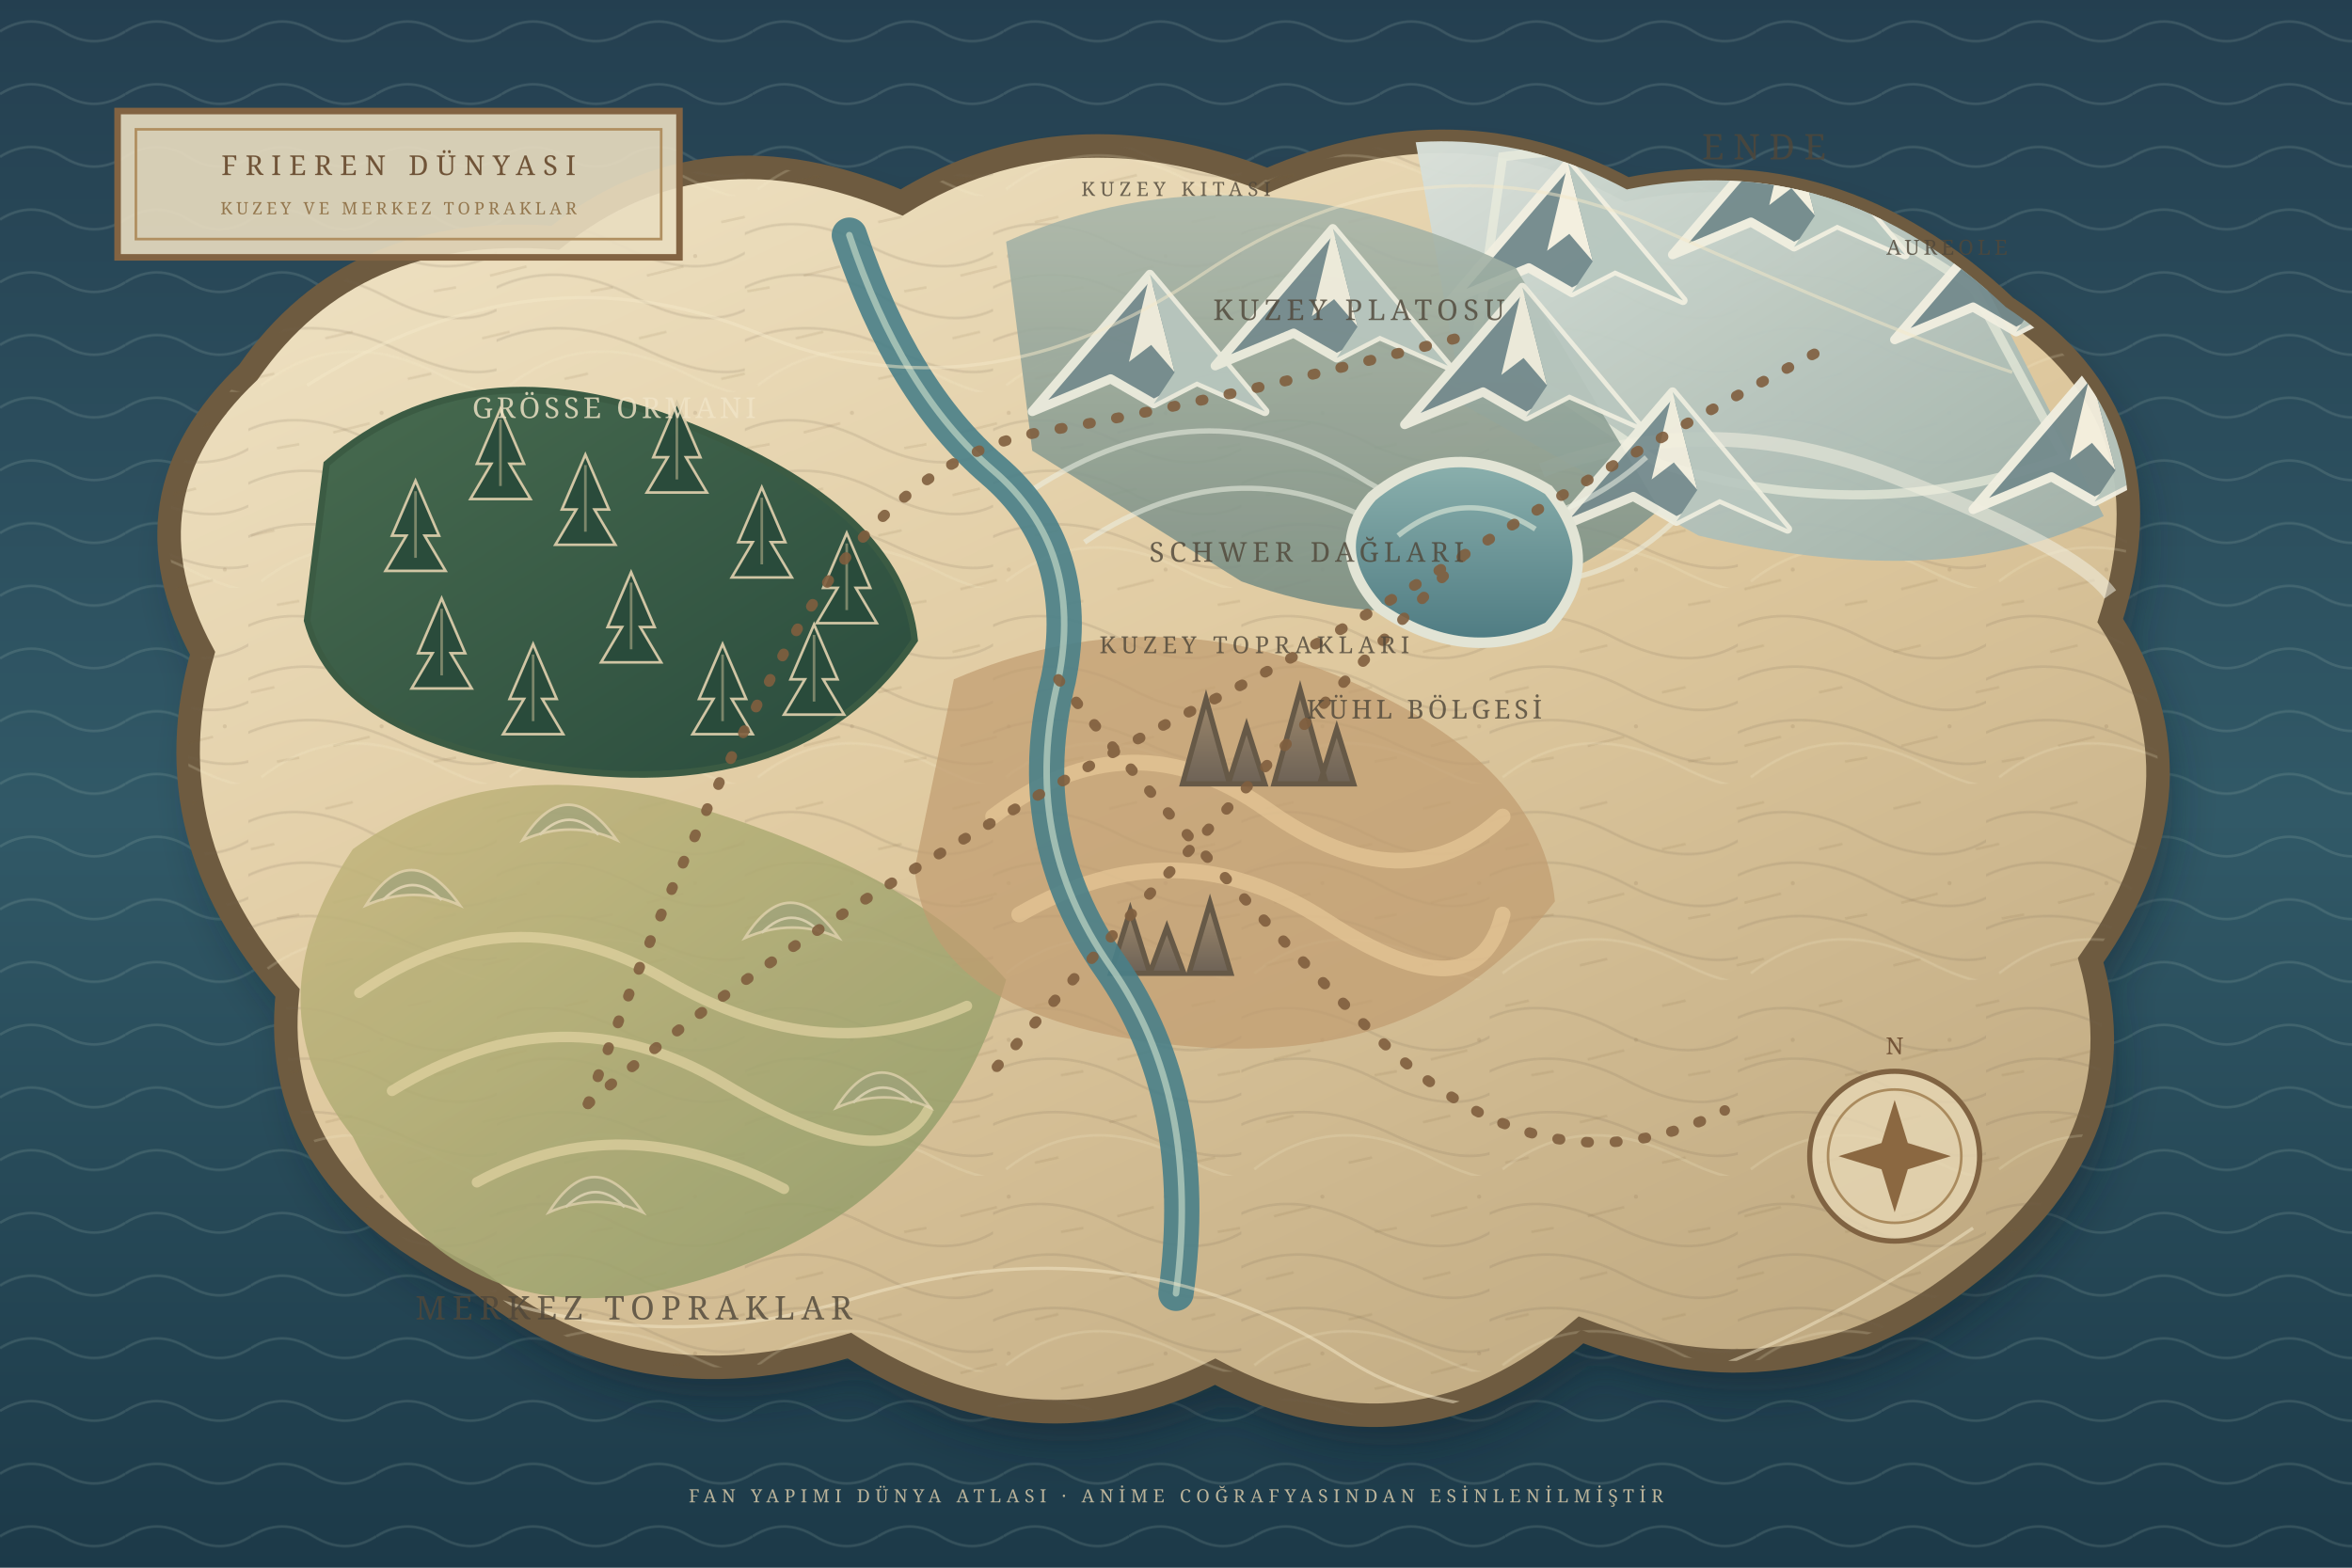
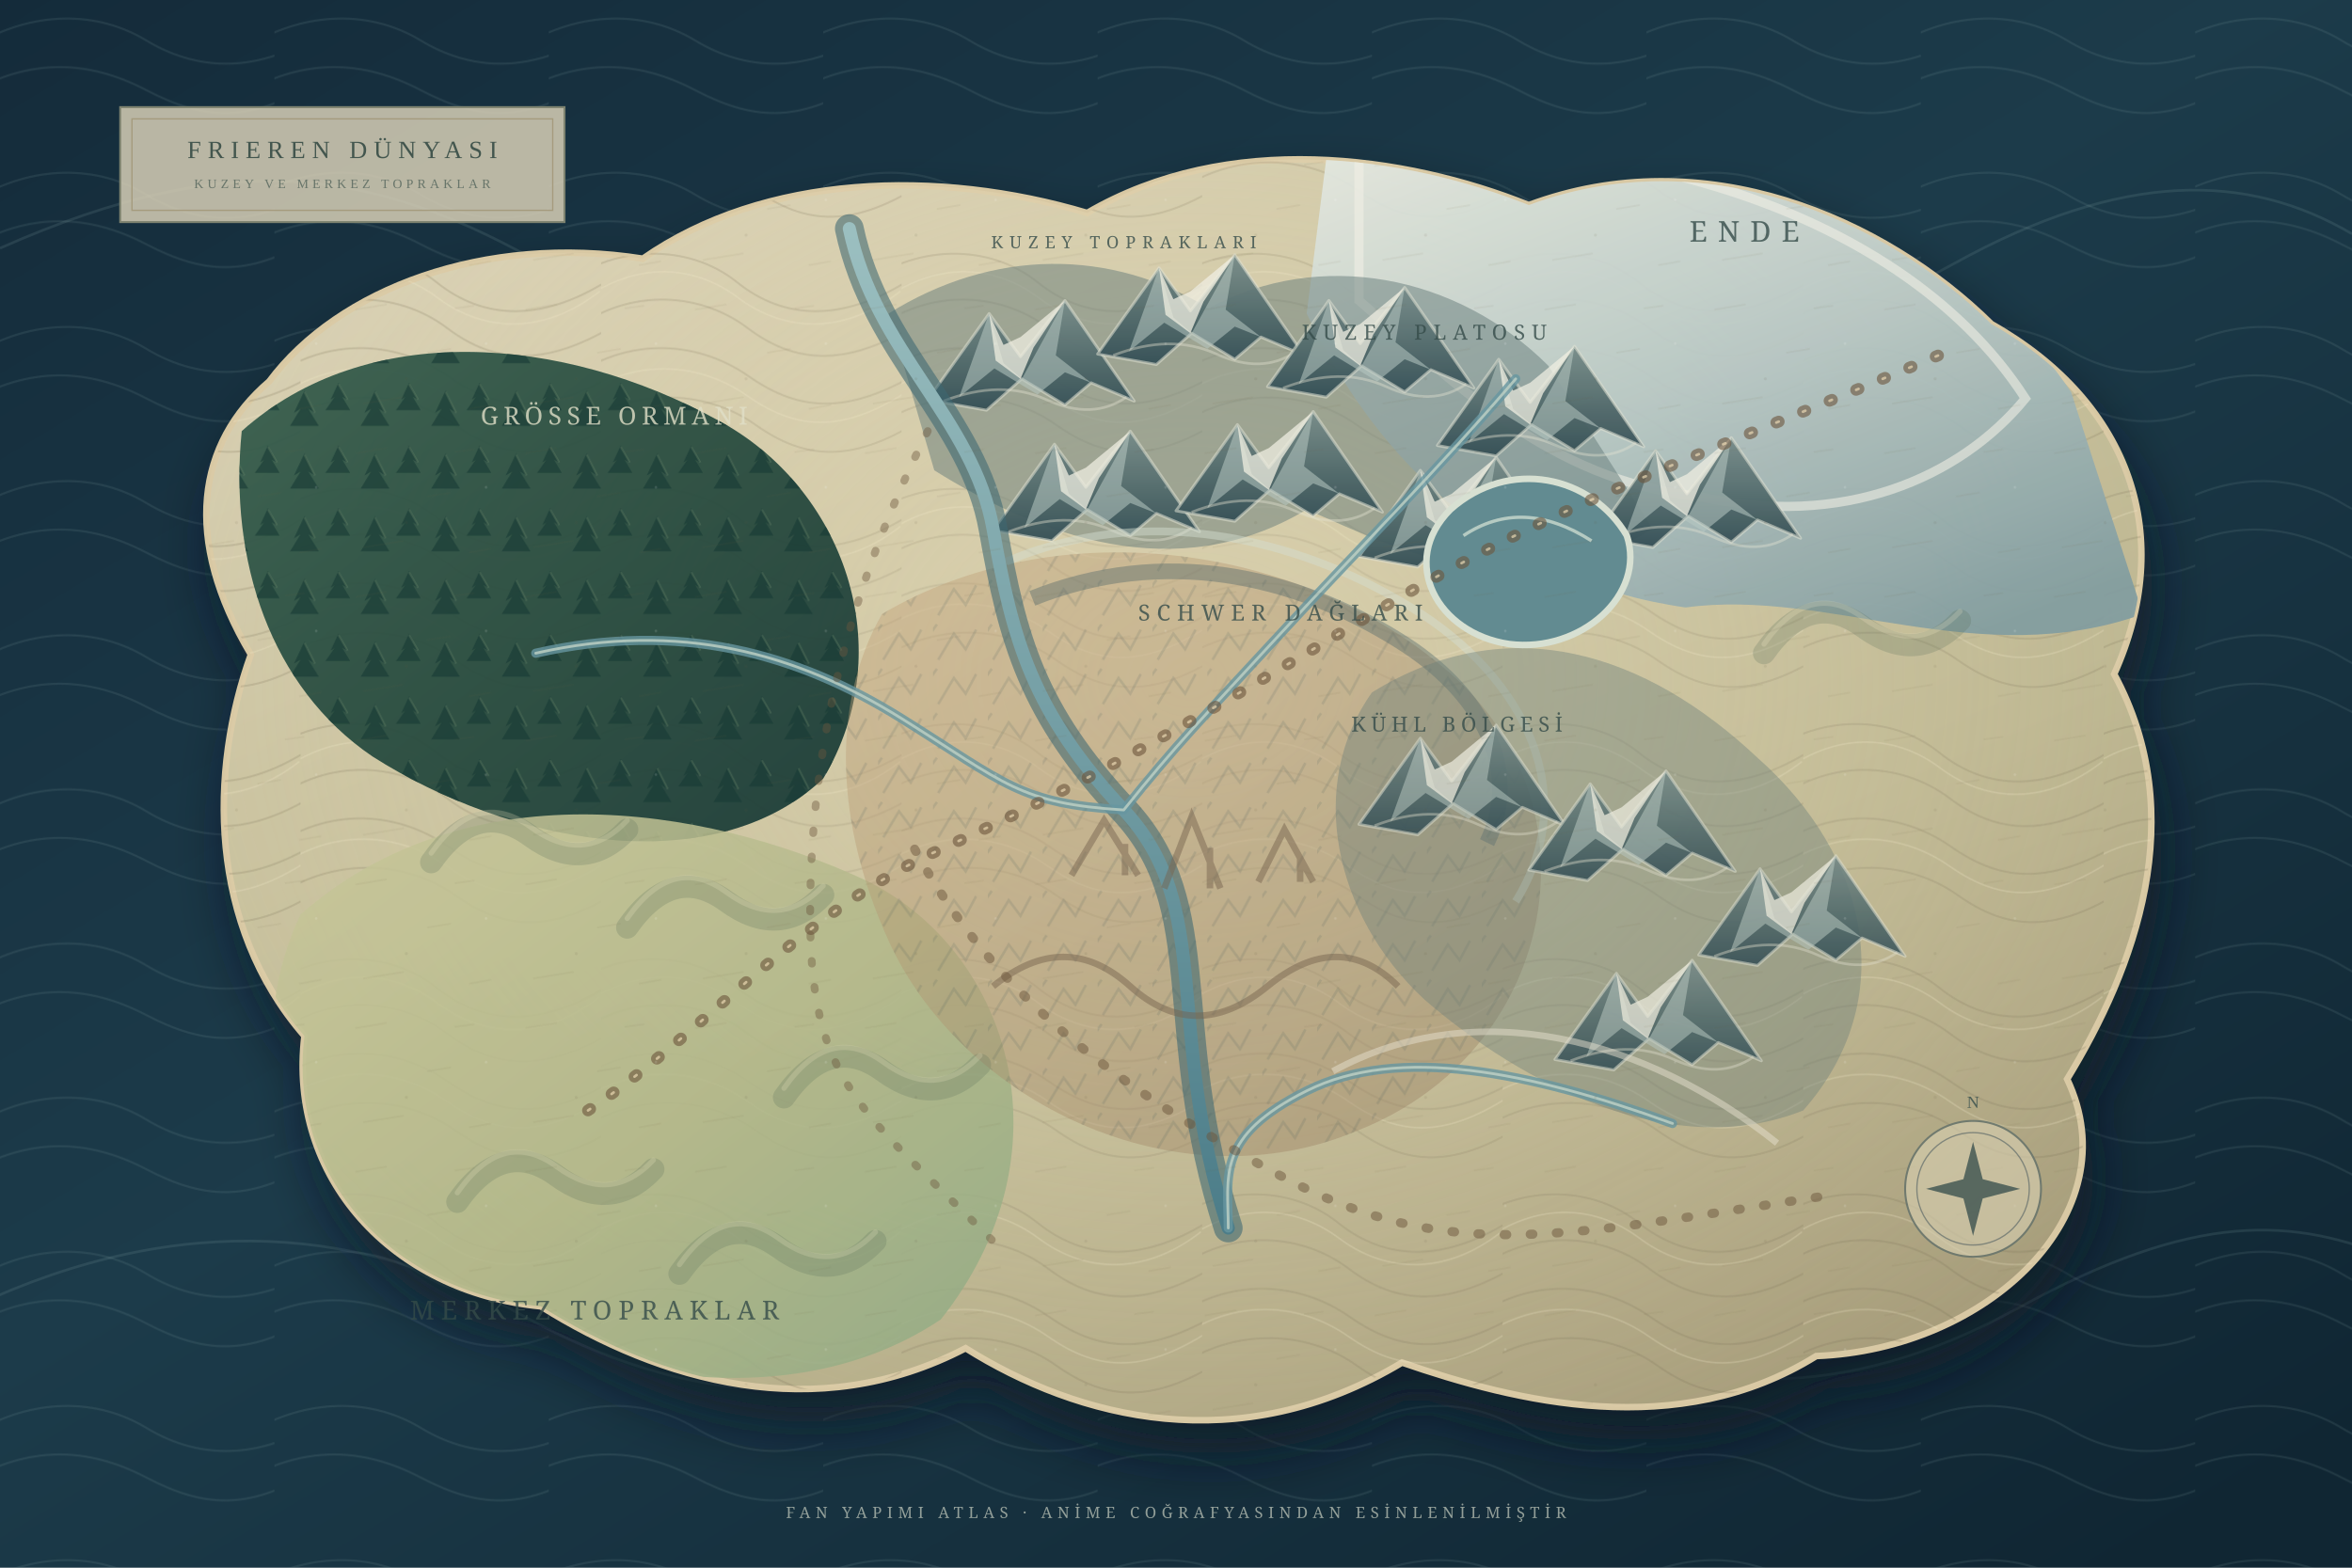
<svg xmlns="http://www.w3.org/2000/svg" viewBox="0 0 1800 1200" role="img" aria-labelledby="map-title map-desc">
  <defs>
-     <linearGradient id="sea" x2="0" y2="1">
-       <stop stop-color="#243f50" />
-       <stop offset=".52" stop-color="#315967" />
-       <stop offset="1" stop-color="#1c3948" />
+     <linearGradient id="ocean" x1="0" y1="0" x2="0.9" y2="1">
+       <stop stop-color="#142b3a" />
+       <stop offset=".48" stop-color="#1c3b4a" />
+       <stop offset="1" stop-color="#102633" />
    </linearGradient>
-     <linearGradient id="land" x1=".15" y1="0" x2=".86" y2="1">
-       <stop stop-color="#eee1c2" />
-       <stop offset=".48" stop-color="#dfc99f" />
-       <stop offset="1" stop-color="#bda77f" />
+     <linearGradient id="ocean-light" x1="0" y1="0" x2="0" y2="1">
+       <stop stop-color="#527887" stop-opacity=".32" />
+       <stop offset="1" stop-color="#193c4b" stop-opacity="0" />
    </linearGradient>
-     <linearGradient id="northland" x1="0" y1="0" x2="1" y2="1">
-       <stop stop-color="#dbe3dc" />
-       <stop offset=".55" stop-color="#b7c6bf" />
-       <stop offset="1" stop-color="#9eafa8" />
+     <linearGradient id="land-base" x1=".15" y1="0" x2=".8" y2="1">
+       <stop stop-color="#d8d0b4" />
+       <stop offset=".3" stop-color="#c8c19e" />
+       <stop offset=".67" stop-color="#b9b38d" />
+       <stop offset="1" stop-color="#a59b79" />
    </linearGradient>
-     <linearGradient id="highland" x1="0" y1="0" x2="0" y2="1">
-       <stop stop-color="#a8b6aa" />
-       <stop offset="1" stop-color="#778d83" />
+     <linearGradient id="north-ice" x1=".2" y1="0" x2=".8" y2="1">
+       <stop stop-color="#e2e7df" />
+       <stop offset=".48" stop-color="#b9c9c7" />
+       <stop offset="1" stop-color="#819ca0" />
    </linearGradient>
-     <linearGradient id="forest" x1="0" y1="0" x2="1" y2="1">
-       <stop stop-color="#486b4f" />
-       <stop offset="1" stop-color="#294b3d" />
+     <linearGradient id="central-meadow" x1="0" y1="0" x2="1" y2="1">
+       <stop stop-color="#c9c79a" />
+       <stop offset=".55" stop-color="#b1b789" />
+       <stop offset="1" stop-color="#8eaa84" />
    </linearGradient>
-     <linearGradient id="water" x2="0" y2="1">
-       <stop stop-color="#8bb0ad" />
-       <stop offset="1" stop-color="#4e7b82" />
+     <linearGradient id="forest-depth" x1="0" y1="0" x2="1" y2="1">
+       <stop stop-color="#365d4c" />
+       <stop offset=".45" stop-color="#284c40" />
+       <stop offset="1" stop-color="#1b3b36" />
    </linearGradient>
-     <linearGradient id="golden" x1="0" y1="0" x2="1" y2="1">
-       <stop stop-color="#c6b77d" />
-       <stop offset="1" stop-color="#8c9a68" />
+     <linearGradient id="mountain-shadow" x1="0" y1="0" x2="0" y2="1">
+       <stop stop-color="#778b89" />
+       <stop offset=".52" stop-color="#536b6c" />
+       <stop offset="1" stop-color="#344e55" />
    </linearGradient>
-     <linearGradient id="stone" x2="0" y2="1">
-       <stop stop-color="#a18b6d" />
-       <stop offset="1" stop-color="#6d6256" />
+     <linearGradient id="sandstone" x1="0" y1="0" x2="1" y2="1">
+       <stop stop-color="#c4a47a" />
+       <stop offset="1" stop-color="#947c60" />
    </linearGradient>
-     <pattern id="paper-grain" width="120" height="120" patternUnits="userSpaceOnUse">
-       <path d="M9 19l21-5m42 36 18-4M15 91l28-7m49 19 17-3" stroke="#765d3d" stroke-opacity=".13" stroke-width="2" />
-       <circle cx="52" cy="76" r="1.6" fill="#745a3b" opacity=".16" />
+     <linearGradient id="river" x1="0" y1="0" x2="0" y2="1">
+       <stop stop-color="#9bbfc0" />
+       <stop offset="1" stop-color="#4c7d89" />
+     </linearGradient>
+     <radialGradient id="land-light">
+       <stop stop-color="#f4e7c6" stop-opacity=".44" />
+       <stop offset="1" stop-color="#f4e7c6" stop-opacity="0" />
+     </radialGradient>
+     <pattern id="sea-depth" width="210" height="118" patternUnits="userSpaceOnUse">
+       <path d="M-20 35C25 8 74 8 112 31s82 25 128-2M-25 72c48-28 93-26 137-3s78 25 126-4" fill="none" stroke="#8eafb0" stroke-opacity=".13" stroke-width="1.6" />
    </pattern>
-     <pattern id="sea-lines" width="96" height="48" patternUnits="userSpaceOnUse">
-       <path d="M0 24q24-15 48 0t48 0" fill="none" stroke="#b4c9bd" stroke-opacity=".16" stroke-width="2" />
+     <pattern id="contours" width="230" height="180" patternUnits="userSpaceOnUse">
+       <path d="M-35 42C10 5 68 7 104 36s82 32 137-5M-28 78C17 39 75 43 112 71s77 31 135-6M-32 116C16 76 73 80 113 108s78 30 137-7M-28 153C20 114 80 118 118 145s75 31 132-7" fill="none" stroke="#756f55" stroke-opacity=".24" stroke-width="1.5" />
+       <path d="M-20 54C23 20 69 21 105 48s82 28 124-5M-24 129C19 94 72 95 112 123s76 28 128-7" fill="none" stroke="#f5edcf" stroke-opacity=".25" stroke-width="1.2" />
    </pattern>
-     <pattern id="fine-contours" width="190" height="150" patternUnits="userSpaceOnUse">
-       <path d="M-25 45Q25 2 95 38T210 28M-25 85Q35 40 105 77T215 68M-30 128Q35 80 115 118T220 108" fill="none" stroke="#74674f" stroke-opacity=".19" stroke-width="2" />
-       <path d="M10 145Q70 98 145 136T230 126" fill="none" stroke="#f8edcf" stroke-opacity=".24" stroke-width="2" />
+     <pattern id="forest-canopy" width="54" height="48" patternUnits="userSpaceOnUse">
+       <path d="M9 28 17 11l8 17-5-3 8 13H6l8-13zM37 18l6-13 7 13-4-2 6 10H33l7-10z" fill="#173a34" opacity=".72" />
+       <path d="M17 12l8 16M43 6l7 12" stroke="#86a17b" stroke-opacity=".3" stroke-width="1.4" />
    </pattern>
-     <filter id="land-shadow" x="-15%" y="-15%" width="130%" height="135%">
-       <feGaussianBlur stdDeviation="17" />
+     <pattern id="rock-hatch" width="42" height="34" patternUnits="userSpaceOnUse">
+       <path d="m4 29 12-20 9 12 8-15M-5 13 3 2" fill="none" stroke="#344f54" stroke-opacity=".35" stroke-width="2" />
+     </pattern>
+     <pattern id="paper-fiber" width="130" height="110" patternUnits="userSpaceOnUse">
+       <path d="m12 17 24-4m31 37 18-3M18 89l31-5m50 9 17-3M88 16l15-2" stroke="#665c43" stroke-opacity=".1" stroke-width="1.4" />
+       <circle cx="51" cy="70" r="1.2" fill="#5c503b" opacity=".14" />
+       <circle cx="112" cy="43" r="1" fill="#fff" opacity=".2" />
+     </pattern>
+     <filter id="continent-shadow" x="-15%" y="-15%" width="130%" height="135%">
+       <feGaussianBlur stdDeviation="22" />
    </filter>
-     <filter id="soft-shadow" x="-30%" y="-30%" width="160%" height="160%">
-       <feGaussianBlur stdDeviation="5" />
+     <filter id="terrain-soft" x="-15%" y="-15%" width="130%" height="130%">
+       <feGaussianBlur stdDeviation="10" />
    </filter>
-     <clipPath id="continent">
-       <path d="M190 285Q270 170 425 182Q540 90 690 155Q815 78 970 138Q1115 75 1245 145Q1405 112 1535 235Q1665 320 1615 475Q1695 600 1600 735Q1640 875 1500 980Q1370 1080 1210 1018Q1080 1130 930 1050Q790 1120 650 1030Q485 1080 365 980Q205 905 220 760Q115 640 155 500Q90 380 190 285Z" />
+     <clipPath id="land-clip">
+       <path d="M206 292C259 221 371 179 492 198 585 133 718 129 832 163 940 100 1075 119 1170 157 1304 107 1442 167 1524 248 1632 309 1665 412 1618 516 1677 625 1634 741 1582 826 1631 929 1521 1033 1390 1038 1284 1104 1160 1073 1073 1043 948 1118 825 1086 739 1032 624 1092 505 1057 414 1000 300 989 220 901 233 793 159 708 160 590 192 501 139 412 151 339 206 292Z" />
    </clipPath>
-     <g id="atlas-pine">
-       <path d="M0 0l18-42 18 42h-11l16 27H-5L11 0z" fill="#294b3b" stroke="#d8cba9" stroke-width="2" />
-       <path d="M18-34v51" stroke="#d7c69e" stroke-opacity=".5" stroke-width="2" />
+     <g id="ridge">
+       <path d="M0 76 47 10 71 43 105 0 158 77 125 63 105 80 72 60 45 84Z" fill="url(#mountain-shadow)" stroke="#e0e1d2" stroke-opacity=".56" stroke-width="2.2" stroke-linejoin="round" />
+       <path d="m47 10 11 38 14 12 33-60-7 42 27 21-20-8-21 17-33-20-27 22Z" fill="#b8c9c3" opacity=".55" />
+       <path d="m47 10 11 24 13-6 34-28-24 36-10 24-19-14Z" fill="#f0eee1" opacity=".78" />
+       <path d="M12 77q44-17 79-1t61-2" fill="none" stroke="#e5e3d3" stroke-opacity=".42" stroke-width="2" />
    </g>
-     <g id="atlas-hill">
-       <path d="M0 28Q34-26 72 28Q37 12 0 28Z" fill="#9da17b" stroke="#e5d6b5" stroke-width="2" />
-       <path d="M13 24Q36 1 58 24" fill="none" stroke="#e8dcc2" stroke-width="2" />
-     </g>
-     <g id="peak">
-       <path d="M0 105L90 0 178 105 126 82 93 99 60 80Z" fill="#738a8d" stroke="#f0eee0" stroke-width="7" stroke-linejoin="round" />
-       <path d="M90 0L74 67 91 54 109 75Z" fill="#f4f0df" />
-       <path d="M90 0L178 105 126 82 93 99 109 75Z" fill="#b8c7bf" />
+     <g id="hillshade">
+       <path d="M0 50Q35 0 76 30T150 25" fill="none" stroke="#566b58" stroke-opacity=".42" stroke-width="17" stroke-linecap="round" />
+       <path d="M0 43Q35-7 76 23T150 18" fill="none" stroke="#e6dfbd" stroke-opacity=".38" stroke-width="4" stroke-linecap="round" />
    </g>
  </defs>
-   <rect width="1800" height="1200" fill="url(#sea)" />
-   <rect width="1800" height="1200" fill="url(#sea-lines)" />
-   <path d="M190 285Q270 170 425 182Q540 90 690 155Q815 78 970 138Q1115 75 1245 145Q1405 112 1535 235Q1665 320 1615 475Q1695 600 1600 735Q1640 875 1500 980Q1370 1080 1210 1018Q1080 1130 930 1050Q790 1120 650 1030Q485 1080 365 980Q205 905 220 760Q115 640 155 500Q90 380 190 285Z" fill="#111e27" opacity=".42" filter="url(#land-shadow)" transform="translate(10 22)" />
-   <path d="M190 285Q270 170 425 182Q540 90 690 155Q815 78 970 138Q1115 75 1245 145Q1405 112 1535 235Q1665 320 1615 475Q1695 600 1600 735Q1640 875 1500 980Q1370 1080 1210 1018Q1080 1130 930 1050Q790 1120 650 1030Q485 1080 365 980Q205 905 220 760Q115 640 155 500Q90 380 190 285Z" fill="url(#land)" stroke="#6e5b40" stroke-width="18" />
-   <path d="M190 285Q270 170 425 182Q540 90 690 155Q815 78 970 138Q1115 75 1245 145Q1405 112 1535 235Q1665 320 1615 475Q1695 600 1600 735Q1640 875 1500 980Q1370 1080 1210 1018Q1080 1130 930 1050Q790 1120 650 1030Q485 1080 365 980Q205 905 220 760Q115 640 155 500Q90 380 190 285Z" fill="url(#paper-grain)" opacity=".86" />
-   <g clip-path="url(#continent)">
-     <rect x="120" y="70" width="1600" height="1050" fill="url(#fine-contours)" opacity=".8" />
-     <path d="M1080 90Q1290 65 1515 210L1610 395Q1490 455 1300 410L1120 310Z" fill="url(#northland)" opacity=".96" />
-     <path d="M1150 120Q1330 95 1510 220L1580 350Q1430 405 1270 355L1130 260Z" fill="none" stroke="#eef0df" stroke-opacity=".65" stroke-width="7" />
+   <rect width="1800" height="1200" fill="url(#ocean)" />
+   <rect width="1800" height="1200" fill="url(#sea-depth)" />
+   <g fill="none" stroke="#8eafb0" stroke-opacity=".15">
+     <path d="M0 190C180 110 290 130 420 205s245 68 355 0 215-79 355-9 235 78 365 6 225-70 305-23" stroke-width="2" />
+     <path d="M-20 1000c160-75 300-60 420 7s255 83 375 5 245-85 380-12 255 75 390 1 210-70 290-36" stroke-width="2" />
+   </g>
+   <path d="M206 292C259 221 371 179 492 198 585 133 718 129 832 163 940 100 1075 119 1170 157 1304 107 1442 167 1524 248 1632 309 1665 412 1618 516 1677 625 1634 741 1582 826 1631 929 1521 1033 1390 1038 1284 1104 1160 1073 1073 1043 948 1118 825 1086 739 1032 624 1092 505 1057 414 1000 300 989 220 901 233 793 159 708 160 590 192 501 139 412 151 339 206 292Z" fill="#071923" opacity=".7" filter="url(#continent-shadow)" transform="translate(8 25)" />
+   <path d="M206 292C259 221 371 179 492 198 585 133 718 129 832 163 940 100 1075 119 1170 157 1304 107 1442 167 1524 248 1632 309 1665 412 1618 516 1677 625 1634 741 1582 826 1631 929 1521 1033 1390 1038 1284 1104 1160 1073 1073 1043 948 1118 825 1086 739 1032 624 1092 505 1057 414 1000 300 989 220 901 233 793 159 708 160 590 192 501 139 412 151 339 206 292Z" fill="url(#land-base)" stroke="#d8c8a3" stroke-width="5" />
+   <g clip-path="url(#land-clip)">
+     <rect x="120" y="80" width="1600" height="1060" fill="url(#contours)" opacity=".95" />
+     <ellipse cx="910" cy="520" rx="900" ry="690" fill="url(#land-light)" />
+     <path d="M1020 82C1220 70 1470 130 1585 300L1640 470C1515 515 1400 450 1290 465 1150 445 1055 356 1000 240Z" fill="url(#north-ice)" opacity=".92" />
+     <path d="M1040 120C1210 96 1450 150 1550 305 1500 366 1410 405 1300 380 1185 368 1110 290 1040 230Z" fill="none" stroke="#f2f0e5" stroke-opacity=".58" stroke-width="7" />
+     <path d="M185 330C280 245 430 256 550 322 645 373 690 496 630 596 545 676 390 646 285 579 207 526 175 429 185 330Z" fill="url(#forest-depth)" opacity=".94" />
+     <path d="M185 330C280 245 430 256 550 322 645 373 690 496 630 596 545 676 390 646 285 579 207 526 175 429 185 330Z" fill="url(#forest-canopy)" opacity=".84" />
+     <path d="M230 700C355 590 535 614 665 675 775 731 820 884 720 1010 585 1100 390 1040 280 955 205 890 190 784 230 700Z" fill="url(#central-meadow)" opacity=".86" />
+     <path d="M675 470C810 390 1000 415 1115 520 1225 622 1190 805 1040 865 900 925 735 842 680 720 640 632 635 540 675 470Z" fill="url(#sandstone)" opacity=".42" />
+     <path d="M675 470C810 390 1000 415 1115 520 1225 622 1190 805 1040 865 900 925 735 842 680 720 640 632 635 540 675 470Z" fill="url(#rock-hatch)" opacity=".36" />
+     <path d="M680 240C760 190 850 190 925 236 1010 190 1115 210 1185 280L1265 405C1160 465 1080 425 1000 390 900 450 795 410 715 360Z" fill="#657b7a" opacity=".5" />
    <g opacity=".95">
-       <use href="#peak" x="1110" y="125" />
-       <use href="#peak" x="1280" y="90" />
-       <use href="#peak" x="1450" y="155" />
-       <use href="#peak" x="1510" y="285" />
+       <use href="#ridge" x="710" y="230" />
+       <use href="#ridge" x="840" y="195" />
+       <use href="#ridge" x="970" y="220" />
+       <use href="#ridge" x="1100" y="265" />
+       <use href="#ridge" x="1220" y="335" />
+       <use href="#ridge" x="760" y="330" />
+       <use href="#ridge" x="900" y="315" />
+       <use href="#ridge" x="1040" y="350" />
    </g>
-     <path d="M1180 360Q1310 310 1450 365T1615 455" fill="none" stroke="#f0eee0" stroke-width="11" stroke-opacity=".55" />
-     <path d="M770 185Q950 105 1160 205L1270 390Q1130 510 950 445L790 345Z" fill="url(#highland)" opacity=".88" />
-     <g opacity=".9">
-       <use href="#peak" x="790" y="210" />
-       <use href="#peak" x="930" y="175" />
-       <use href="#peak" x="1075" y="220" />
-       <use href="#peak" x="1190" y="300" />
+     <path d="M770 430C875 385 990 410 1080 465 1170 520 1210 610 1160 690" fill="none" stroke="#d4ded2" stroke-opacity=".46" stroke-width="6" />
+     <path d="M790 458C890 418 990 440 1070 490 1135 530 1165 590 1138 645" fill="none" stroke="#3d5b61" stroke-opacity=".35" stroke-width="12" />
+     <path d="M1050 530C1155 465 1260 500 1345 580 1430 655 1455 765 1380 850 1280 890 1165 830 1090 765 1020 700 1000 600 1050 530Z" fill="#687c78" opacity=".4" />
+     <g opacity=".88">
+       <use href="#ridge" x="1040" y="555" />
+       <use href="#ridge" x="1170" y="590" />
+       <use href="#ridge" x="1300" y="655" />
+       <use href="#ridge" x="1190" y="735" />
    </g>
-     <g fill="none" stroke="#edf0e4" stroke-width="4" stroke-opacity=".55">
-       <path d="M790 375Q920 290 1040 365T1260 350" />
-       <path d="M830 415Q950 335 1070 410T1280 400" />
+     <path d="M1020 820C1130 760 1260 795 1360 875" fill="none" stroke="#e6e1cf" stroke-opacity=".5" stroke-width="5" />
+     <g opacity=".55">
+       <use href="#hillshade" x="330" y="610" />
+       <use href="#hillshade" x="480" y="660" />
+       <use href="#hillshade" x="600" y="790" />
+       <use href="#hillshade" x="350" y="870" />
+       <use href="#hillshade" x="520" y="925" />
+       <use href="#hillshade" x="1350" y="450" />
    </g>
-     <path d="M250 355Q360 260 525 325T700 490Q620 610 440 590T235 475Z" fill="url(#forest)" stroke="#3b5b43" stroke-width="5" />
-     <g opacity=".95">
-       <use href="#atlas-pine" x="300" y="410" />
-       <use href="#atlas-pine" x="365" y="355" />
-       <use href="#atlas-pine" x="430" y="390" />
-       <use href="#atlas-pine" x="500" y="350" />
-       <use href="#atlas-pine" x="565" y="415" />
-       <use href="#atlas-pine" x="630" y="450" />
-       <use href="#atlas-pine" x="320" y="500" />
-       <use href="#atlas-pine" x="390" y="535" />
-       <use href="#atlas-pine" x="465" y="480" />
-       <use href="#atlas-pine" x="535" y="535" />
-       <use href="#atlas-pine" x="605" y="520" />
+     <g fill="none" stroke-linecap="round" stroke-linejoin="round">
+       <path d="M650 175C670 270 745 320 760 405S790 545 860 620 890 785 940 940" stroke="#3d6872" stroke-width="22" opacity=".58" />
+       <path d="M650 175C670 270 745 320 760 405S790 545 860 620 890 785 940 940" stroke="url(#river)" stroke-width="10" />
+       <path d="M410 500C520 475 610 500 690 550S780 615 860 620M1160 290C1100 360 1040 420 980 485S900 570 860 620M1280 860C1170 820 1070 800 1000 835S940 900 940 940" stroke="#6796a0" stroke-width="7" opacity=".8" />
+       <path d="M410 500C520 475 610 500 690 550S780 615 860 620M1160 290C1100 360 1040 420 980 485S900 570 860 620M1280 860C1170 820 1070 800 1000 835S940 900 940 940" stroke="#c0d2c5" stroke-width="2.1" opacity=".8" />
    </g>
-     <path d="M270 650Q380 570 540 620T770 750Q720 925 535 980T270 870Q190 770 270 650Z" fill="url(#golden)" opacity=".88" />
-     <g fill="none" stroke="#e8d8a8" stroke-width="8" stroke-linecap="round" opacity=".62">
-       <path d="M275 760Q390 680 510 750T740 770" />
-       <path d="M300 835Q430 755 555 830T710 850" />
-       <path d="M365 905Q475 845 600 910" />
+     <path d="M1110 390C1155 350 1218 364 1245 410 1260 455 1210 500 1155 493 1100 485 1070 430 1110 390Z" fill="#628b91" stroke="#d7e0d2" stroke-width="5" />
+     <path d="M1120 410Q1165 380 1218 414" fill="none" stroke="#d9e6d7" stroke-width="2.5" opacity=".7" />
+     <g fill="none" stroke="#75634e" stroke-opacity=".48" stroke-width="5">
+       <path d="M820 670l25-42 26 42m-10 0v-24m30 34 21-55 22 55m-8 0v-31m37 26 20-40 22 40m-10 0v-19" />
+       <path d="M760 755q55-45 105 0t105 0 100 0" />
    </g>
-     <g opacity=".7">
-       <use href="#atlas-hill" x="280" y="665" />
-       <use href="#atlas-hill" x="400" y="615" />
-       <use href="#atlas-hill" x="570" y="690" />
-       <use href="#atlas-hill" x="640" y="820" />
-       <use href="#atlas-hill" x="420" y="900" />
+     <g fill="none" stroke-linecap="round" stroke-linejoin="round">
+       <path d="M450 850C540 790 610 700 720 650S900 560 1050 470 1290 355 1500 265" stroke="#6c553c" stroke-width="9" stroke-dasharray="2 20" opacity=".6" />
+       <path d="M450 850C540 790 610 700 720 650S900 560 1050 470 1290 355 1500 265" stroke="#f1dfb9" stroke-width="2" stroke-dasharray="2 20" opacity=".65" />
+       <path d="M700 650C760 760 850 830 980 900S1200 945 1400 915" stroke="#6c553c" stroke-width="7" stroke-dasharray="2 18" opacity=".5" />
+       <path d="M710 330C650 450 620 570 620 700S660 850 760 950" stroke="#6c553c" stroke-width="6" stroke-dasharray="2 18" opacity=".42" />
    </g>
-     <path d="M730 520Q880 455 1030 520T1190 690Q1090 820 900 800T700 665Z" fill="#c19c70" opacity=".72" />
-     <g fill="none" stroke="#e8c998" stroke-width="12" stroke-linecap="round" opacity=".68">
-       <path d="M760 625Q865 545 970 620T1150 625" />
-       <path d="M780 700Q900 630 1015 705T1150 700" />
-     </g>
-     <g fill="url(#stone)" stroke="#665947" stroke-width="4">
-       <path d="M905 600l18-65 18 65zM940 600l14-44 14 44zM975 600l20-72 20 72zM1010 600l13-42 13 42z" />
-       <path d="M850 745l15-48 15 48zM880 745l13-35 13 35zM910 745l16-54 16 54z" />
-     </g>
-     <path d="M650 180Q690 300 760 360T810 520Q780 640 850 740T900 990" fill="none" stroke="#497f88" stroke-width="27" stroke-linecap="round" opacity=".9" />
-     <path d="M650 180Q690 300 760 360T810 520Q780 640 850 740T900 990" fill="none" stroke="#b8d0c0" stroke-width="5" stroke-linecap="round" opacity=".75" />
-     <path d="M1050 380Q1110 330 1185 375Q1230 430 1185 480Q1120 510 1055 465Q1015 420 1050 380Z" fill="url(#water)" stroke="#e2e4d5" stroke-width="8" />
-     <path d="M1070 410Q1120 370 1175 405" fill="none" stroke="#d8e5d6" stroke-width="4" opacity=".65" />
-     <g fill="none" stroke="#805e3e" stroke-width="8" stroke-linecap="round" stroke-dasharray="2 20" opacity=".9">
-       <path d="M450 845Q560 750 700 665T920 540T1120 425T1390 270" />
-       <path d="M450 845Q520 650 600 500T800 330T1130 255" />
-       <path d="M810 520Q920 660 1050 790T1320 850" />
-       <path d="M1120 425Q1020 530 920 640T760 820" />
-     </g>
-     <g fill="none" stroke="#f5e9c9" stroke-width="2.5" stroke-opacity=".5">
-       <path d="M235 295Q410 185 580 255T920 210T1270 175T1540 285" />
-       <path d="M220 920Q440 1060 650 995T1030 1040T1510 940" />
-     </g>
+     <path d="M205 292C259 221 371 179 492 198 585 133 718 129 832 163 940 100 1075 119 1170 157 1304 107 1442 167 1524 248 1632 309 1665 412 1618 516 1677 625 1634 741 1582 826 1631 929 1521 1033 1390 1038 1284 1104 1160 1073 1073 1043 948 1118 825 1086 739 1032 624 1092 505 1057 414 1000 300 989 220 901 233 793 159 708 160 590 192 501 139 412 151 339 206 292Z" fill="url(#paper-fiber)" opacity=".65" />
  </g>
-   <g font-family="Georgia,serif" fill="#4f4739" opacity=".82">
-     <text x="1350" y="122" font-size="27" letter-spacing="7" text-anchor="middle">ENDE</text>
-     <text x="900" y="150" font-size="15" letter-spacing="4" text-anchor="middle">KUZEY KITASI</text>
-     <text x="1040" y="245" font-size="22" letter-spacing="4" text-anchor="middle">KUZEY PLATOSU</text>
-     <text x="1090" y="550" font-size="20" letter-spacing="3" text-anchor="middle">KÜHL BÖLGESİ</text>
-     <text x="960" y="500" font-size="18" letter-spacing="4" text-anchor="middle">KUZEY TOPRAKLARI</text>
-     <text x="1490" y="195" font-size="16" letter-spacing="3" text-anchor="middle">AUREOLE</text>
-     <text x="470" y="320" font-size="22" letter-spacing="3" text-anchor="middle" fill="#f0e4c7">GRÖSSE ORMANI</text>
-     <text x="485" y="1010" font-size="25" letter-spacing="5" text-anchor="middle">MERKEZ TOPRAKLAR</text>
-     <text x="1000" y="430" font-size="21" letter-spacing="4" text-anchor="middle">SCHWER DAĞLARI</text>
+   <g font-family="Georgia,serif" fill="#344b49" opacity=".8">
+     <text x="1335" y="185" font-size="22" letter-spacing="8" text-anchor="middle">ENDE</text>
+     <text x="1090" y="260" font-size="16" letter-spacing="5" text-anchor="middle">KUZEY PLATOSU</text>
+     <text x="980" y="475" font-size="17" letter-spacing="5" text-anchor="middle">SCHWER DAĞLARI</text>
+     <text x="1115" y="560" font-size="16" letter-spacing="4" text-anchor="middle">KÜHL BÖLGESİ</text>
+     <text x="470" y="325" font-size="19" letter-spacing="4" text-anchor="middle" fill="#e0dfc7">GRÖSSE ORMANI</text>
+     <text x="455" y="1010" font-size="20" letter-spacing="5" text-anchor="middle">MERKEZ TOPRAKLAR</text>
+     <text x="860" y="190" font-size="13" letter-spacing="5" text-anchor="middle">KUZEY TOPRAKLARI</text>
  </g>
-   <g transform="translate(1450 885)">
-     <circle r="65" fill="#e8d8b6" fill-opacity=".78" stroke="#806342" stroke-width="4" />
-     <circle r="51" fill="none" stroke="#aa8b5e" stroke-width="2" />
-     <path d="M0-43L11-7 0 0-11-7zM43 0L7 11 0 0 7-11zM0 43L-11 7 0 0 11 7zM-43 0L-7-11 0 0-7 11z" fill="#8b6841" />
-     <text y="-78" text-anchor="middle" fill="#745538" font-family="Georgia,serif" font-size="18">N</text>
+   <g transform="translate(1510 910)" opacity=".86">
+     <circle r="52" fill="#d7cfb2" fill-opacity=".72" stroke="#66736b" stroke-width="1.5" />
+     <circle r="43" fill="none" stroke="#788078" stroke-width="1" />
+     <path d="M0-36 8-5 0 0-8-5ZM36 0 5 8 0 0 5-8ZM0 36-8 5 0 0 8 5ZM-36 0-5-8 0 0-5 8Z" fill="#4a5e59" />
+     <text y="-62" text-anchor="middle" font-size="13" fill="#3e544f">N</text>
  </g>
-   <g transform="translate(90 85)">
-     <path d="M0 0h430v112H0z" fill="#e9ddc0" fill-opacity=".9" stroke="#826342" stroke-width="5" />
-     <path d="M14 14h402v84H14z" fill="none" stroke="#b08f60" stroke-width="2" />
-     <text x="215" y="49" text-anchor="middle" font-family="Georgia,serif" font-size="21" letter-spacing="6" fill="#705438">FRIEREN DÜNYASI</text>
-     <text x="215" y="79" text-anchor="middle" font-family="Georgia,serif" font-size="13" letter-spacing="3" fill="#94774e">KUZEY VE MERKEZ TOPRAKLAR</text>
+   <g transform="translate(92 82)">
+     <path d="M0 0h340v88H0z" fill="#d8d0b7" fill-opacity=".84" stroke="#7d826f" stroke-width="1.5" />
+     <path d="M9 9h322v70H9z" fill="none" stroke="#a59b7d" stroke-width="1" />
+     <text x="170" y="39" text-anchor="middle" font-size="19" letter-spacing="5" fill="#43564e">FRIEREN DÜNYASI</text>
+     <text x="170" y="62" text-anchor="middle" font-size="10" letter-spacing="3" fill="#68756a">KUZEY VE MERKEZ TOPRAKLAR</text>
  </g>
-   <text x="900" y="1150" text-anchor="middle" font-family="Georgia,serif" font-size="14" letter-spacing="4" fill="#e1d1ae" opacity=".8">FAN YAPIMI DÜNYA ATLASI · ANİME COĞRAFYASINDAN ESİNLENİLMİŞTİR</text>
+   <text x="900" y="1162" text-anchor="middle" font-family="Georgia,serif" font-size="12" letter-spacing="4" fill="#c4cbbd" opacity=".72">FAN YAPIMI ATLAS · ANİME COĞRAFYASINDAN ESİNLENİLMİŞTİR</text>
</svg>
